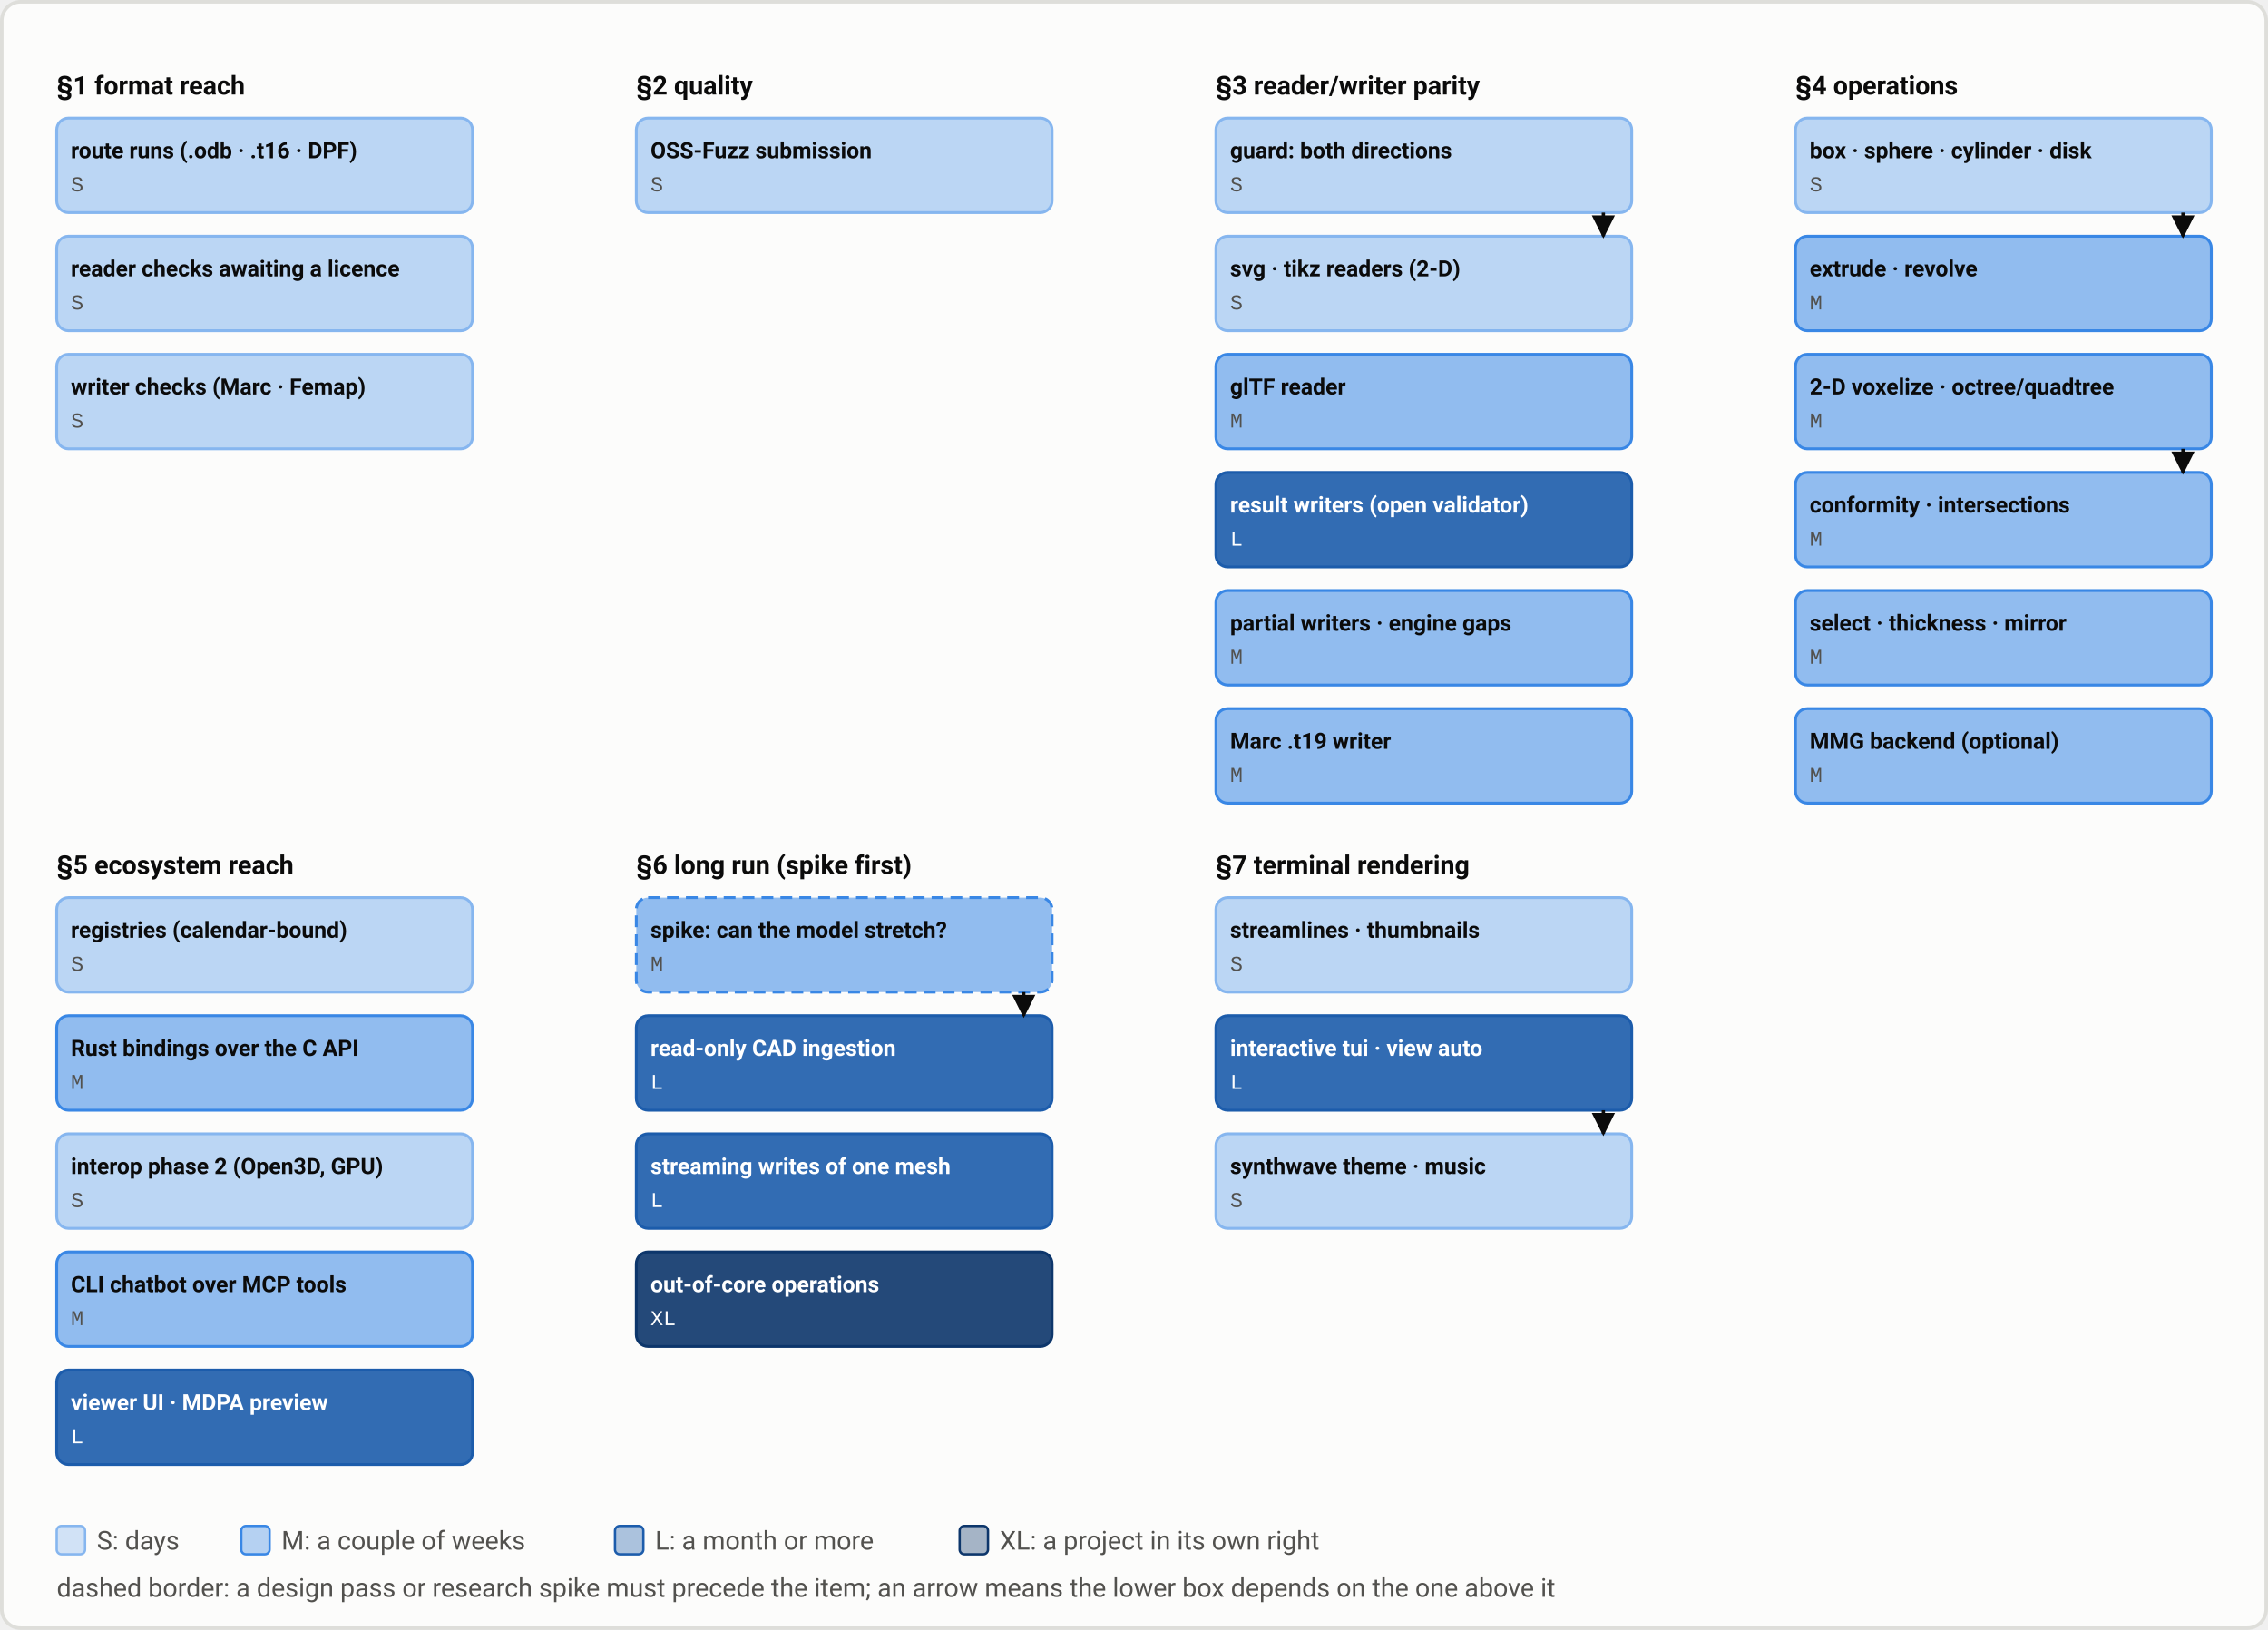
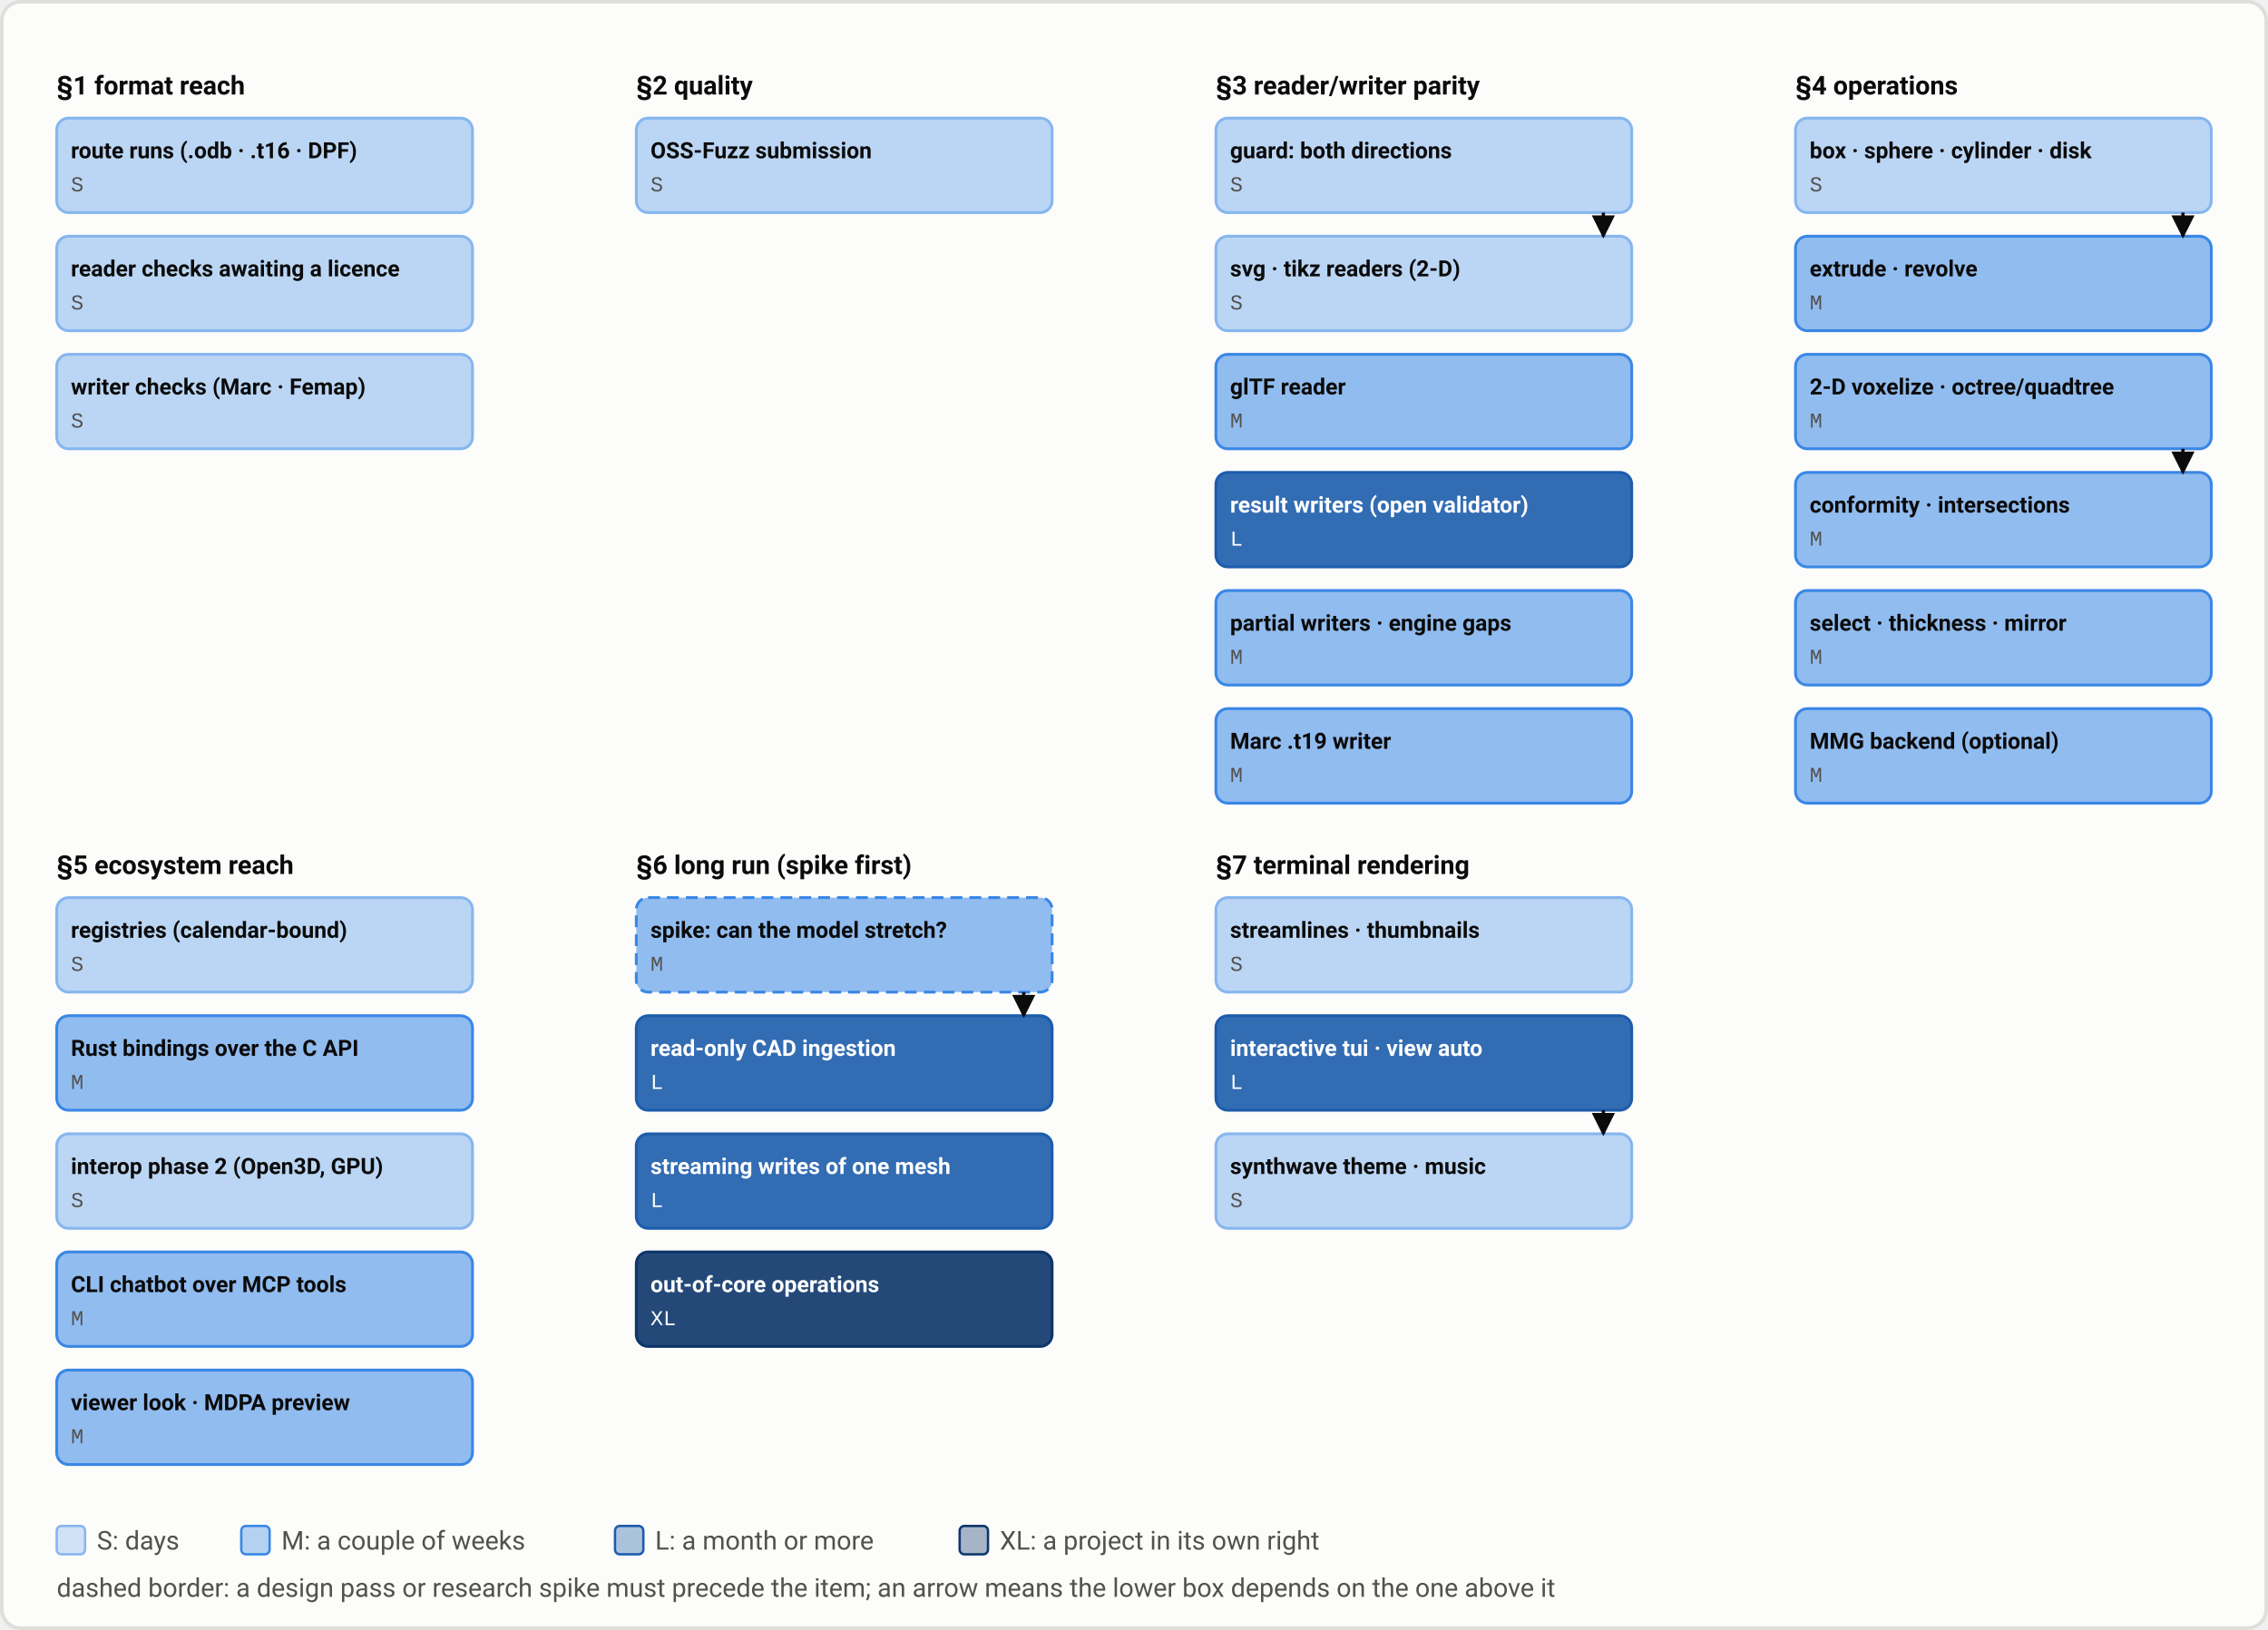
<svg xmlns="http://www.w3.org/2000/svg" viewBox="0 0 960 690" width="960" height="690" font-family="system-ui, -apple-system, 'Segoe UI', Roboto, sans-serif" role="img" aria-label="The roadmap at a glance: open items by section, in recommended order, shaded by effort">
  <defs>
    <marker id="arrow-0b0b0b" viewBox="0 0 10 10" refX="9" refY="5" markerWidth="7" markerHeight="7" orient="auto-start-reverse">
      <path d="M 0 0 L 10 5 L 0 10 z" fill="#0b0b0b" />
    </marker>
  </defs>
  <rect x="0.75" y="0.75" width="958.5" height="688.5" rx="8" fill="#fcfcfb" stroke="#dededa" stroke-width="1.5" />
  <text x="24" y="40" font-family="system-ui, -apple-system, 'Segoe UI', Roboto, sans-serif" font-size="11" font-weight="700" fill="#0b0b0b">§1 format reach</text>
  <rect x="24" y="50" width="176" height="40" rx="5" fill="#86b6ef" fill-opacity="0.55" stroke="#86b6ef" stroke-width="1.2" />
  <text x="30" y="67" font-family="system-ui, -apple-system, 'Segoe UI', Roboto, sans-serif" font-size="9.5" font-weight="600" fill="#0b0b0b">route runs (.odb · .t16 · DPF)</text>
  <text x="30" y="81" font-family="ui-monospace, SFMono-Regular, Menlo, Consolas, 'Liberation Mono', monospace" font-size="9" fill="#52514e">S</text>
  <rect x="24" y="100" width="176" height="40" rx="5" fill="#86b6ef" fill-opacity="0.55" stroke="#86b6ef" stroke-width="1.2" />
  <text x="30" y="117" font-family="system-ui, -apple-system, 'Segoe UI', Roboto, sans-serif" font-size="9.5" font-weight="600" fill="#0b0b0b">reader checks awaiting a licence</text>
  <text x="30" y="131" font-family="ui-monospace, SFMono-Regular, Menlo, Consolas, 'Liberation Mono', monospace" font-size="9" fill="#52514e">S</text>
  <rect x="24" y="150" width="176" height="40" rx="5" fill="#86b6ef" fill-opacity="0.55" stroke="#86b6ef" stroke-width="1.2" />
  <text x="30" y="167" font-family="system-ui, -apple-system, 'Segoe UI', Roboto, sans-serif" font-size="9.5" font-weight="600" fill="#0b0b0b">writer checks (Marc · Femap)</text>
  <text x="30" y="181" font-family="ui-monospace, SFMono-Regular, Menlo, Consolas, 'Liberation Mono', monospace" font-size="9" fill="#52514e">S</text>
  <text x="269.33" y="40" font-family="system-ui, -apple-system, 'Segoe UI', Roboto, sans-serif" font-size="11" font-weight="700" fill="#0b0b0b">§2 quality</text>
  <rect x="269.33" y="50" width="176" height="40" rx="5" fill="#86b6ef" fill-opacity="0.55" stroke="#86b6ef" stroke-width="1.2" />
  <text x="275.33" y="67" font-family="system-ui, -apple-system, 'Segoe UI', Roboto, sans-serif" font-size="9.5" font-weight="600" fill="#0b0b0b">OSS-Fuzz submission</text>
  <text x="275.33" y="81" font-family="ui-monospace, SFMono-Regular, Menlo, Consolas, 'Liberation Mono', monospace" font-size="9" fill="#52514e">S</text>
  <text x="514.67" y="40" font-family="system-ui, -apple-system, 'Segoe UI', Roboto, sans-serif" font-size="11" font-weight="700" fill="#0b0b0b">§3 reader/writer parity</text>
  <rect x="514.67" y="50" width="176" height="40" rx="5" fill="#86b6ef" fill-opacity="0.55" stroke="#86b6ef" stroke-width="1.2" />
  <text x="520.67" y="67" font-family="system-ui, -apple-system, 'Segoe UI', Roboto, sans-serif" font-size="9.5" font-weight="600" fill="#0b0b0b">guard: both directions</text>
  <text x="520.67" y="81" font-family="ui-monospace, SFMono-Regular, Menlo, Consolas, 'Liberation Mono', monospace" font-size="9" fill="#52514e">S</text>
  <rect x="514.67" y="100" width="176" height="40" rx="5" fill="#86b6ef" fill-opacity="0.55" stroke="#86b6ef" stroke-width="1.2" />
  <text x="520.67" y="117" font-family="system-ui, -apple-system, 'Segoe UI', Roboto, sans-serif" font-size="9.5" font-weight="600" fill="#0b0b0b">svg · tikz readers (2-D)</text>
  <text x="520.67" y="131" font-family="ui-monospace, SFMono-Regular, Menlo, Consolas, 'Liberation Mono', monospace" font-size="9" fill="#52514e">S</text>
  <rect x="514.67" y="150" width="176" height="40" rx="5" fill="#3987e5" fill-opacity="0.55" stroke="#3987e5" stroke-width="1.2" />
  <text x="520.67" y="167" font-family="system-ui, -apple-system, 'Segoe UI', Roboto, sans-serif" font-size="9.5" font-weight="600" fill="#0b0b0b">glTF reader</text>
  <text x="520.67" y="181" font-family="ui-monospace, SFMono-Regular, Menlo, Consolas, 'Liberation Mono', monospace" font-size="9" fill="#52514e">M</text>
  <rect x="514.67" y="200" width="176" height="40" rx="5" fill="#1c5cab" fill-opacity="0.9" stroke="#1c5cab" stroke-width="1.2" />
  <text x="520.67" y="217" font-family="system-ui, -apple-system, 'Segoe UI', Roboto, sans-serif" font-size="9.5" font-weight="600" fill="#ffffff">result writers (open validator)</text>
  <text x="520.67" y="231" font-family="ui-monospace, SFMono-Regular, Menlo, Consolas, 'Liberation Mono', monospace" font-size="9" fill="#ffffff">L</text>
  <rect x="514.67" y="250" width="176" height="40" rx="5" fill="#3987e5" fill-opacity="0.55" stroke="#3987e5" stroke-width="1.2" />
  <text x="520.67" y="267" font-family="system-ui, -apple-system, 'Segoe UI', Roboto, sans-serif" font-size="9.5" font-weight="600" fill="#0b0b0b">partial writers · engine gaps</text>
  <text x="520.67" y="281" font-family="ui-monospace, SFMono-Regular, Menlo, Consolas, 'Liberation Mono', monospace" font-size="9" fill="#52514e">M</text>
  <rect x="514.67" y="300" width="176" height="40" rx="5" fill="#3987e5" fill-opacity="0.55" stroke="#3987e5" stroke-width="1.2" />
  <text x="520.67" y="317" font-family="system-ui, -apple-system, 'Segoe UI', Roboto, sans-serif" font-size="9.5" font-weight="600" fill="#0b0b0b">Marc .t19 writer</text>
  <text x="520.67" y="331" font-family="ui-monospace, SFMono-Regular, Menlo, Consolas, 'Liberation Mono', monospace" font-size="9" fill="#52514e">M</text>
  <line x1="678.67" y1="90" x2="678.67" y2="100" stroke="#0b0b0b" stroke-width="1.4" marker-end="url(#arrow-0b0b0b)" />
  <text x="760" y="40" font-family="system-ui, -apple-system, 'Segoe UI', Roboto, sans-serif" font-size="11" font-weight="700" fill="#0b0b0b">§4 operations</text>
  <rect x="760" y="50" width="176" height="40" rx="5" fill="#86b6ef" fill-opacity="0.55" stroke="#86b6ef" stroke-width="1.2" />
  <text x="766" y="67" font-family="system-ui, -apple-system, 'Segoe UI', Roboto, sans-serif" font-size="9.5" font-weight="600" fill="#0b0b0b">box · sphere · cylinder · disk</text>
  <text x="766" y="81" font-family="ui-monospace, SFMono-Regular, Menlo, Consolas, 'Liberation Mono', monospace" font-size="9" fill="#52514e">S</text>
  <rect x="760" y="100" width="176" height="40" rx="5" fill="#3987e5" fill-opacity="0.55" stroke="#3987e5" stroke-width="1.2" />
  <text x="766" y="117" font-family="system-ui, -apple-system, 'Segoe UI', Roboto, sans-serif" font-size="9.5" font-weight="600" fill="#0b0b0b">extrude · revolve</text>
  <text x="766" y="131" font-family="ui-monospace, SFMono-Regular, Menlo, Consolas, 'Liberation Mono', monospace" font-size="9" fill="#52514e">M</text>
  <rect x="760" y="150" width="176" height="40" rx="5" fill="#3987e5" fill-opacity="0.55" stroke="#3987e5" stroke-width="1.2" />
  <text x="766" y="167" font-family="system-ui, -apple-system, 'Segoe UI', Roboto, sans-serif" font-size="9.5" font-weight="600" fill="#0b0b0b">2-D voxelize · octree/quadtree</text>
  <text x="766" y="181" font-family="ui-monospace, SFMono-Regular, Menlo, Consolas, 'Liberation Mono', monospace" font-size="9" fill="#52514e">M</text>
  <rect x="760" y="200" width="176" height="40" rx="5" fill="#3987e5" fill-opacity="0.55" stroke="#3987e5" stroke-width="1.2" />
  <text x="766" y="217" font-family="system-ui, -apple-system, 'Segoe UI', Roboto, sans-serif" font-size="9.5" font-weight="600" fill="#0b0b0b">conformity · intersections</text>
  <text x="766" y="231" font-family="ui-monospace, SFMono-Regular, Menlo, Consolas, 'Liberation Mono', monospace" font-size="9" fill="#52514e">M</text>
  <rect x="760" y="250" width="176" height="40" rx="5" fill="#3987e5" fill-opacity="0.55" stroke="#3987e5" stroke-width="1.2" />
  <text x="766" y="267" font-family="system-ui, -apple-system, 'Segoe UI', Roboto, sans-serif" font-size="9.5" font-weight="600" fill="#0b0b0b">select · thickness · mirror</text>
  <text x="766" y="281" font-family="ui-monospace, SFMono-Regular, Menlo, Consolas, 'Liberation Mono', monospace" font-size="9" fill="#52514e">M</text>
  <rect x="760" y="300" width="176" height="40" rx="5" fill="#3987e5" fill-opacity="0.55" stroke="#3987e5" stroke-width="1.2" />
  <text x="766" y="317" font-family="system-ui, -apple-system, 'Segoe UI', Roboto, sans-serif" font-size="9.5" font-weight="600" fill="#0b0b0b">MMG backend (optional)</text>
  <text x="766" y="331" font-family="ui-monospace, SFMono-Regular, Menlo, Consolas, 'Liberation Mono', monospace" font-size="9" fill="#52514e">M</text>
  <line x1="924" y1="90" x2="924" y2="100" stroke="#0b0b0b" stroke-width="1.4" marker-end="url(#arrow-0b0b0b)" />
  <line x1="924" y1="190" x2="924" y2="200" stroke="#0b0b0b" stroke-width="1.4" marker-end="url(#arrow-0b0b0b)" />
  <text x="24" y="370" font-family="system-ui, -apple-system, 'Segoe UI', Roboto, sans-serif" font-size="11" font-weight="700" fill="#0b0b0b">§5 ecosystem reach</text>
  <rect x="24" y="380" width="176" height="40" rx="5" fill="#86b6ef" fill-opacity="0.55" stroke="#86b6ef" stroke-width="1.2" />
  <text x="30" y="397" font-family="system-ui, -apple-system, 'Segoe UI', Roboto, sans-serif" font-size="9.5" font-weight="600" fill="#0b0b0b">registries (calendar-bound)</text>
  <text x="30" y="411" font-family="ui-monospace, SFMono-Regular, Menlo, Consolas, 'Liberation Mono', monospace" font-size="9" fill="#52514e">S</text>
  <rect x="24" y="430" width="176" height="40" rx="5" fill="#3987e5" fill-opacity="0.55" stroke="#3987e5" stroke-width="1.2" />
  <text x="30" y="447" font-family="system-ui, -apple-system, 'Segoe UI', Roboto, sans-serif" font-size="9.5" font-weight="600" fill="#0b0b0b">Rust bindings over the C API</text>
  <text x="30" y="461" font-family="ui-monospace, SFMono-Regular, Menlo, Consolas, 'Liberation Mono', monospace" font-size="9" fill="#52514e">M</text>
  <rect x="24" y="480" width="176" height="40" rx="5" fill="#86b6ef" fill-opacity="0.55" stroke="#86b6ef" stroke-width="1.2" />
  <text x="30" y="497" font-family="system-ui, -apple-system, 'Segoe UI', Roboto, sans-serif" font-size="9.5" font-weight="600" fill="#0b0b0b">interop phase 2 (Open3D, GPU)</text>
  <text x="30" y="511" font-family="ui-monospace, SFMono-Regular, Menlo, Consolas, 'Liberation Mono', monospace" font-size="9" fill="#52514e">S</text>
  <rect x="24" y="530" width="176" height="40" rx="5" fill="#3987e5" fill-opacity="0.55" stroke="#3987e5" stroke-width="1.2" />
  <text x="30" y="547" font-family="system-ui, -apple-system, 'Segoe UI', Roboto, sans-serif" font-size="9.5" font-weight="600" fill="#0b0b0b">CLI chatbot over MCP tools</text>
  <text x="30" y="561" font-family="ui-monospace, SFMono-Regular, Menlo, Consolas, 'Liberation Mono', monospace" font-size="9" fill="#52514e">M</text>
-   <rect x="24" y="580" width="176" height="40" rx="5" fill="#1c5cab" fill-opacity="0.9" stroke="#1c5cab" stroke-width="1.2" />
-   <text x="30" y="597" font-family="system-ui, -apple-system, 'Segoe UI', Roboto, sans-serif" font-size="9.5" font-weight="600" fill="#ffffff">viewer UI · MDPA preview</text>
-   <text x="30" y="611" font-family="ui-monospace, SFMono-Regular, Menlo, Consolas, 'Liberation Mono', monospace" font-size="9" fill="#ffffff">L</text>
+   <rect x="24" y="580" width="176" height="40" rx="5" fill="#3987e5" fill-opacity="0.55" stroke="#3987e5" stroke-width="1.2" />
+   <text x="30" y="597" font-family="system-ui, -apple-system, 'Segoe UI', Roboto, sans-serif" font-size="9.5" font-weight="600" fill="#0b0b0b">viewer look · MDPA preview</text>
+   <text x="30" y="611" font-family="ui-monospace, SFMono-Regular, Menlo, Consolas, 'Liberation Mono', monospace" font-size="9" fill="#52514e">M</text>
  <text x="269.33" y="370" font-family="system-ui, -apple-system, 'Segoe UI', Roboto, sans-serif" font-size="11" font-weight="700" fill="#0b0b0b">§6 long run (spike first)</text>
  <rect x="269.33" y="380" width="176" height="40" rx="5" fill="#3987e5" fill-opacity="0.55" stroke="#3987e5" stroke-width="1.2" stroke-dasharray="5 3" />
  <text x="275.33" y="397" font-family="system-ui, -apple-system, 'Segoe UI', Roboto, sans-serif" font-size="9.5" font-weight="600" fill="#0b0b0b">spike: can the model stretch?</text>
  <text x="275.33" y="411" font-family="ui-monospace, SFMono-Regular, Menlo, Consolas, 'Liberation Mono', monospace" font-size="9" fill="#52514e">M</text>
  <rect x="269.33" y="430" width="176" height="40" rx="5" fill="#1c5cab" fill-opacity="0.9" stroke="#1c5cab" stroke-width="1.2" />
  <text x="275.33" y="447" font-family="system-ui, -apple-system, 'Segoe UI', Roboto, sans-serif" font-size="9.5" font-weight="600" fill="#ffffff">read-only CAD ingestion</text>
  <text x="275.33" y="461" font-family="ui-monospace, SFMono-Regular, Menlo, Consolas, 'Liberation Mono', monospace" font-size="9" fill="#ffffff">L</text>
  <rect x="269.33" y="480" width="176" height="40" rx="5" fill="#1c5cab" fill-opacity="0.9" stroke="#1c5cab" stroke-width="1.2" />
  <text x="275.33" y="497" font-family="system-ui, -apple-system, 'Segoe UI', Roboto, sans-serif" font-size="9.5" font-weight="600" fill="#ffffff">streaming writes of one mesh</text>
  <text x="275.33" y="511" font-family="ui-monospace, SFMono-Regular, Menlo, Consolas, 'Liberation Mono', monospace" font-size="9" fill="#ffffff">L</text>
  <rect x="269.33" y="530" width="176" height="40" rx="5" fill="#0d366b" fill-opacity="0.9" stroke="#0d366b" stroke-width="1.2" />
  <text x="275.33" y="547" font-family="system-ui, -apple-system, 'Segoe UI', Roboto, sans-serif" font-size="9.5" font-weight="600" fill="#ffffff">out-of-core operations</text>
  <text x="275.33" y="561" font-family="ui-monospace, SFMono-Regular, Menlo, Consolas, 'Liberation Mono', monospace" font-size="9" fill="#ffffff">XL</text>
  <line x1="433.33" y1="420" x2="433.33" y2="430" stroke="#0b0b0b" stroke-width="1.4" marker-end="url(#arrow-0b0b0b)" />
  <text x="514.67" y="370" font-family="system-ui, -apple-system, 'Segoe UI', Roboto, sans-serif" font-size="11" font-weight="700" fill="#0b0b0b">§7 terminal rendering</text>
  <rect x="514.67" y="380" width="176" height="40" rx="5" fill="#86b6ef" fill-opacity="0.55" stroke="#86b6ef" stroke-width="1.2" />
  <text x="520.67" y="397" font-family="system-ui, -apple-system, 'Segoe UI', Roboto, sans-serif" font-size="9.5" font-weight="600" fill="#0b0b0b">streamlines · thumbnails</text>
  <text x="520.67" y="411" font-family="ui-monospace, SFMono-Regular, Menlo, Consolas, 'Liberation Mono', monospace" font-size="9" fill="#52514e">S</text>
  <rect x="514.67" y="430" width="176" height="40" rx="5" fill="#1c5cab" fill-opacity="0.9" stroke="#1c5cab" stroke-width="1.2" />
  <text x="520.67" y="447" font-family="system-ui, -apple-system, 'Segoe UI', Roboto, sans-serif" font-size="9.5" font-weight="600" fill="#ffffff">interactive tui · view auto</text>
  <text x="520.67" y="461" font-family="ui-monospace, SFMono-Regular, Menlo, Consolas, 'Liberation Mono', monospace" font-size="9" fill="#ffffff">L</text>
  <rect x="514.67" y="480" width="176" height="40" rx="5" fill="#86b6ef" fill-opacity="0.55" stroke="#86b6ef" stroke-width="1.2" />
  <text x="520.67" y="497" font-family="system-ui, -apple-system, 'Segoe UI', Roboto, sans-serif" font-size="9.5" font-weight="600" fill="#0b0b0b">synthwave theme · music</text>
  <text x="520.67" y="511" font-family="ui-monospace, SFMono-Regular, Menlo, Consolas, 'Liberation Mono', monospace" font-size="9" fill="#52514e">S</text>
  <line x1="678.67" y1="470" x2="678.67" y2="480" stroke="#0b0b0b" stroke-width="1.4" marker-end="url(#arrow-0b0b0b)" />
  <rect x="24" y="646" width="12" height="12" rx="2" fill="#86b6ef" fill-opacity="0.36" stroke="#86b6ef" stroke-width="1" />
  <text x="41" y="656" font-family="system-ui, -apple-system, 'Segoe UI', Roboto, sans-serif" font-size="11" fill="#52514e">S: days</text>
  <rect x="102.12" y="646" width="12" height="12" rx="2" fill="#3987e5" fill-opacity="0.36" stroke="#3987e5" stroke-width="1" />
  <text x="119.12" y="656" font-family="system-ui, -apple-system, 'Segoe UI', Roboto, sans-serif" font-size="11" fill="#52514e">M: a couple of weeks</text>
  <rect x="260.32" y="646" width="12" height="12" rx="2" fill="#1c5cab" fill-opacity="0.36" stroke="#1c5cab" stroke-width="1" />
  <text x="277.32" y="656" font-family="system-ui, -apple-system, 'Segoe UI', Roboto, sans-serif" font-size="11" fill="#52514e">L: a month or more</text>
  <rect x="406.2" y="646" width="12" height="12" rx="2" fill="#0d366b" fill-opacity="0.36" stroke="#0d366b" stroke-width="1" />
  <text x="423.2" y="656" font-family="system-ui, -apple-system, 'Segoe UI', Roboto, sans-serif" font-size="11" fill="#52514e">XL: a project in its own right</text>
  <text x="24" y="676" font-family="system-ui, -apple-system, 'Segoe UI', Roboto, sans-serif" font-size="11" fill="#52514e">dashed border: a design pass or research spike must precede the item; an arrow means the lower box depends on the one above it</text>
</svg>
